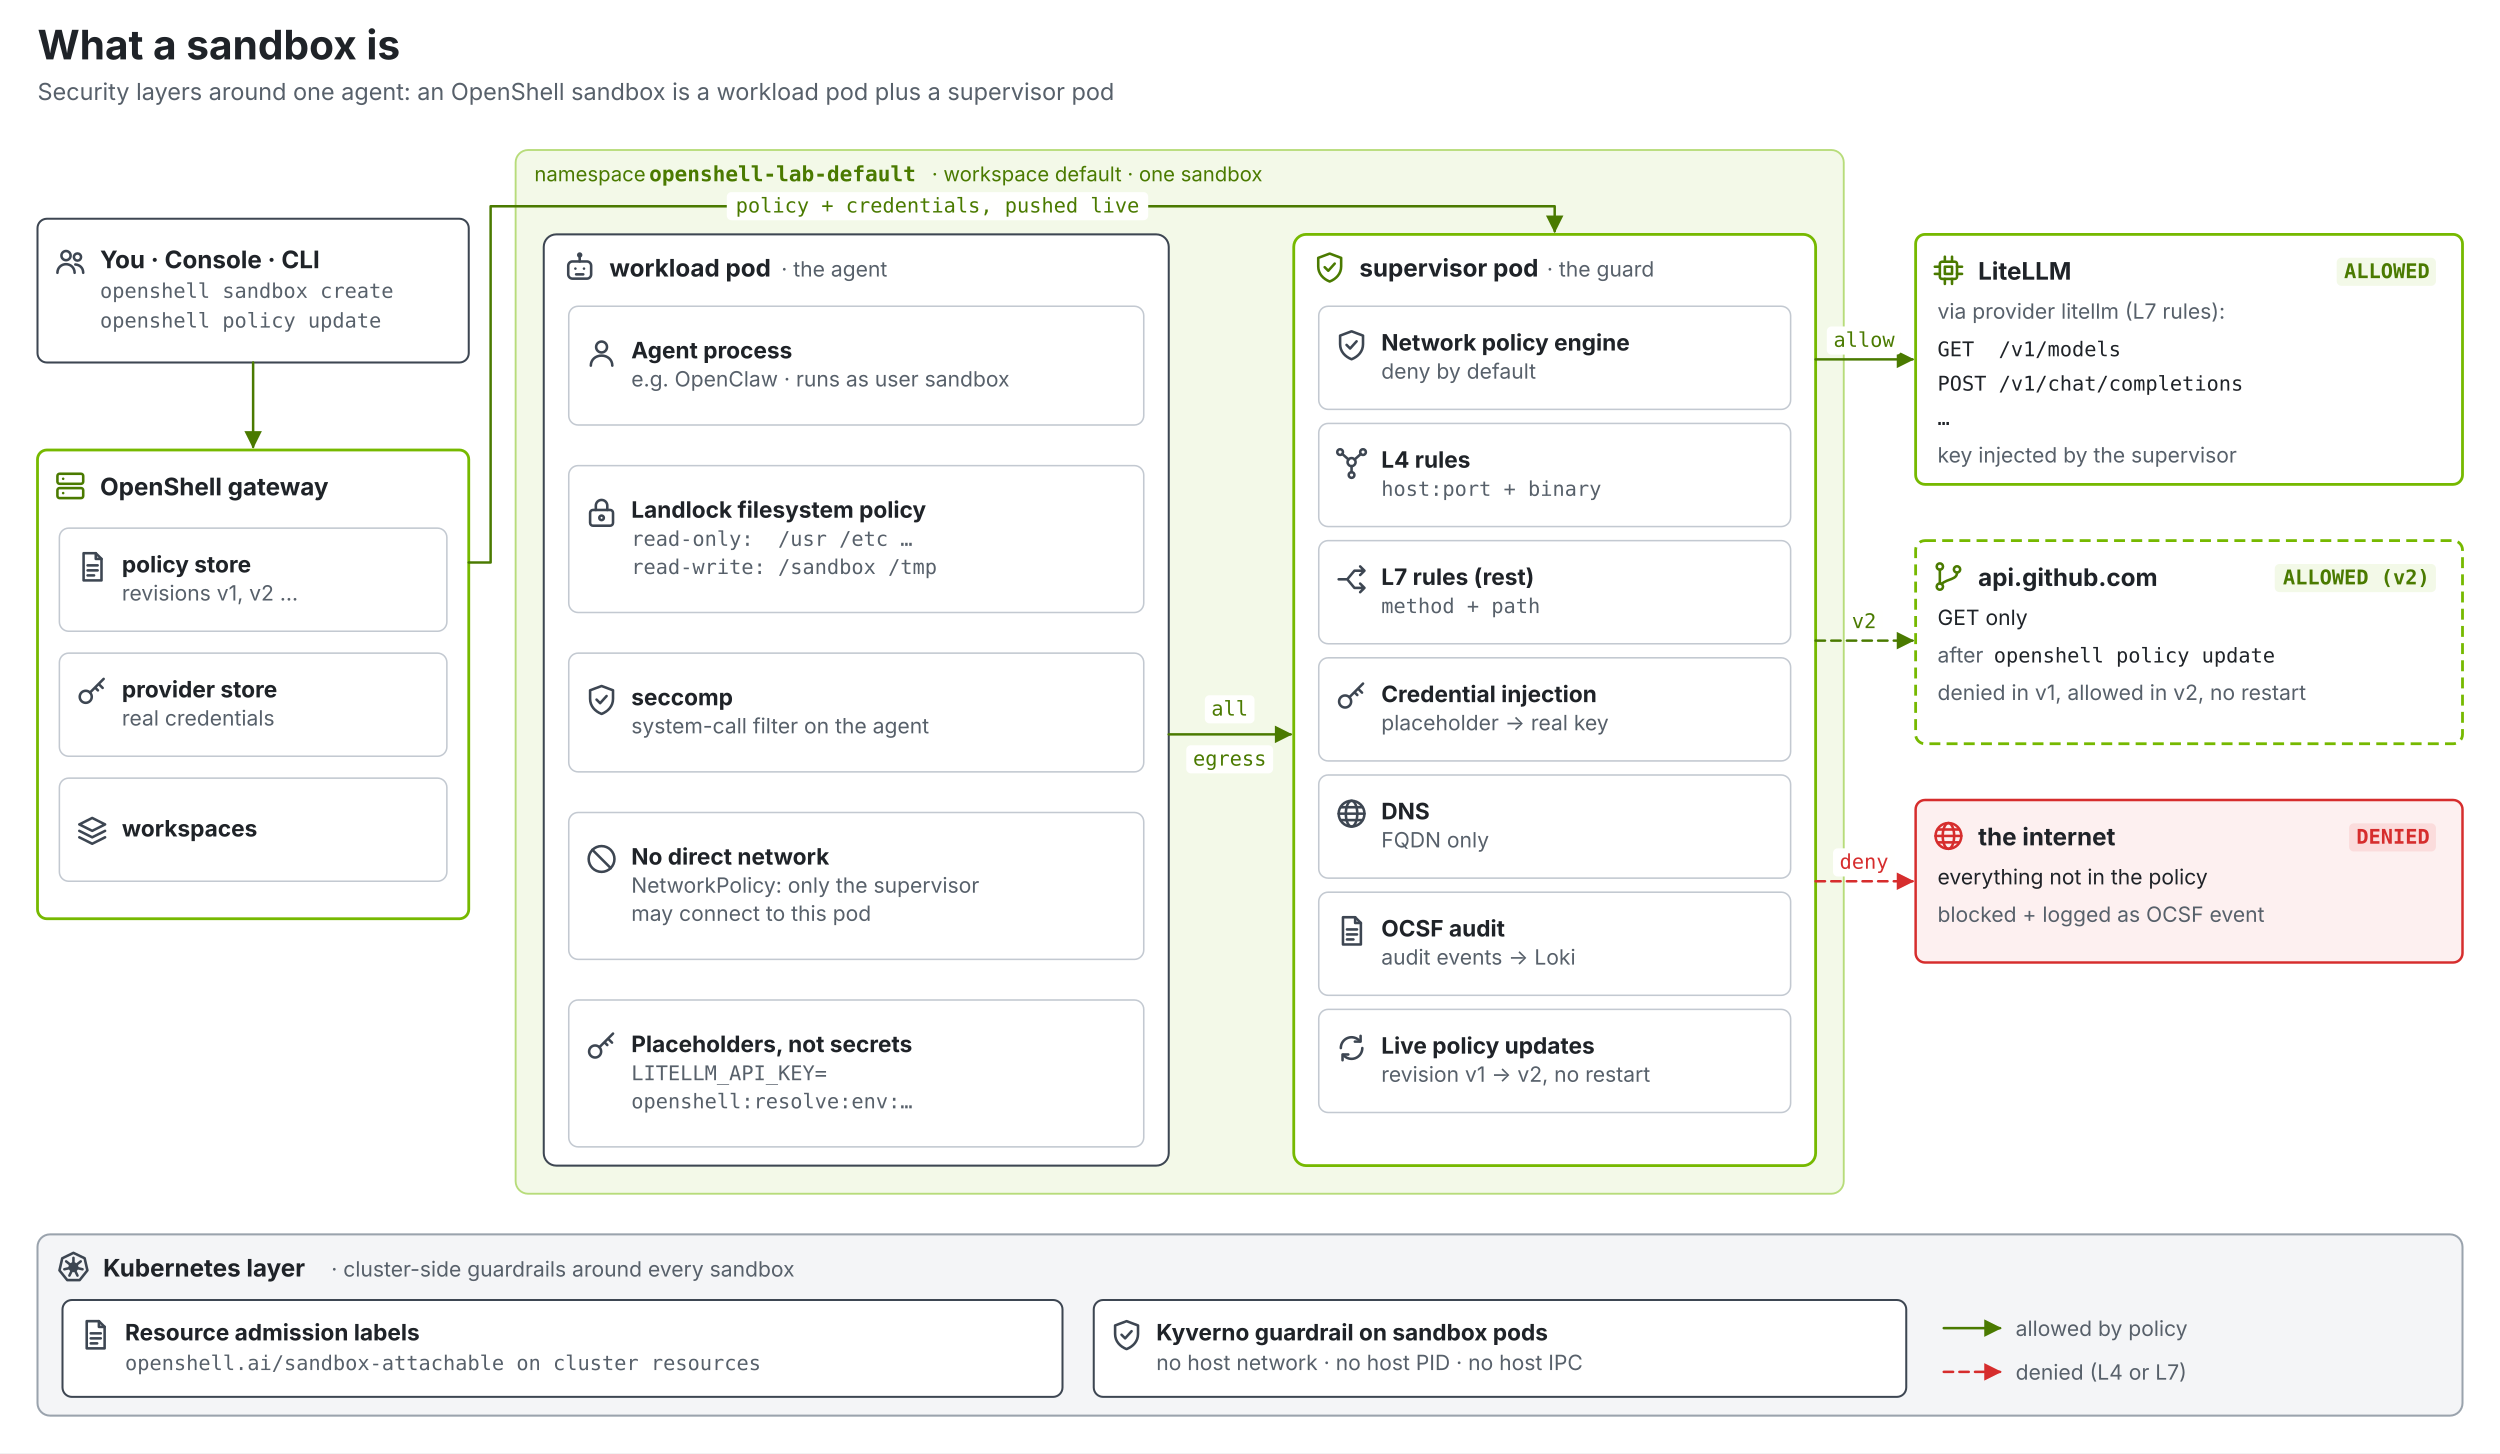
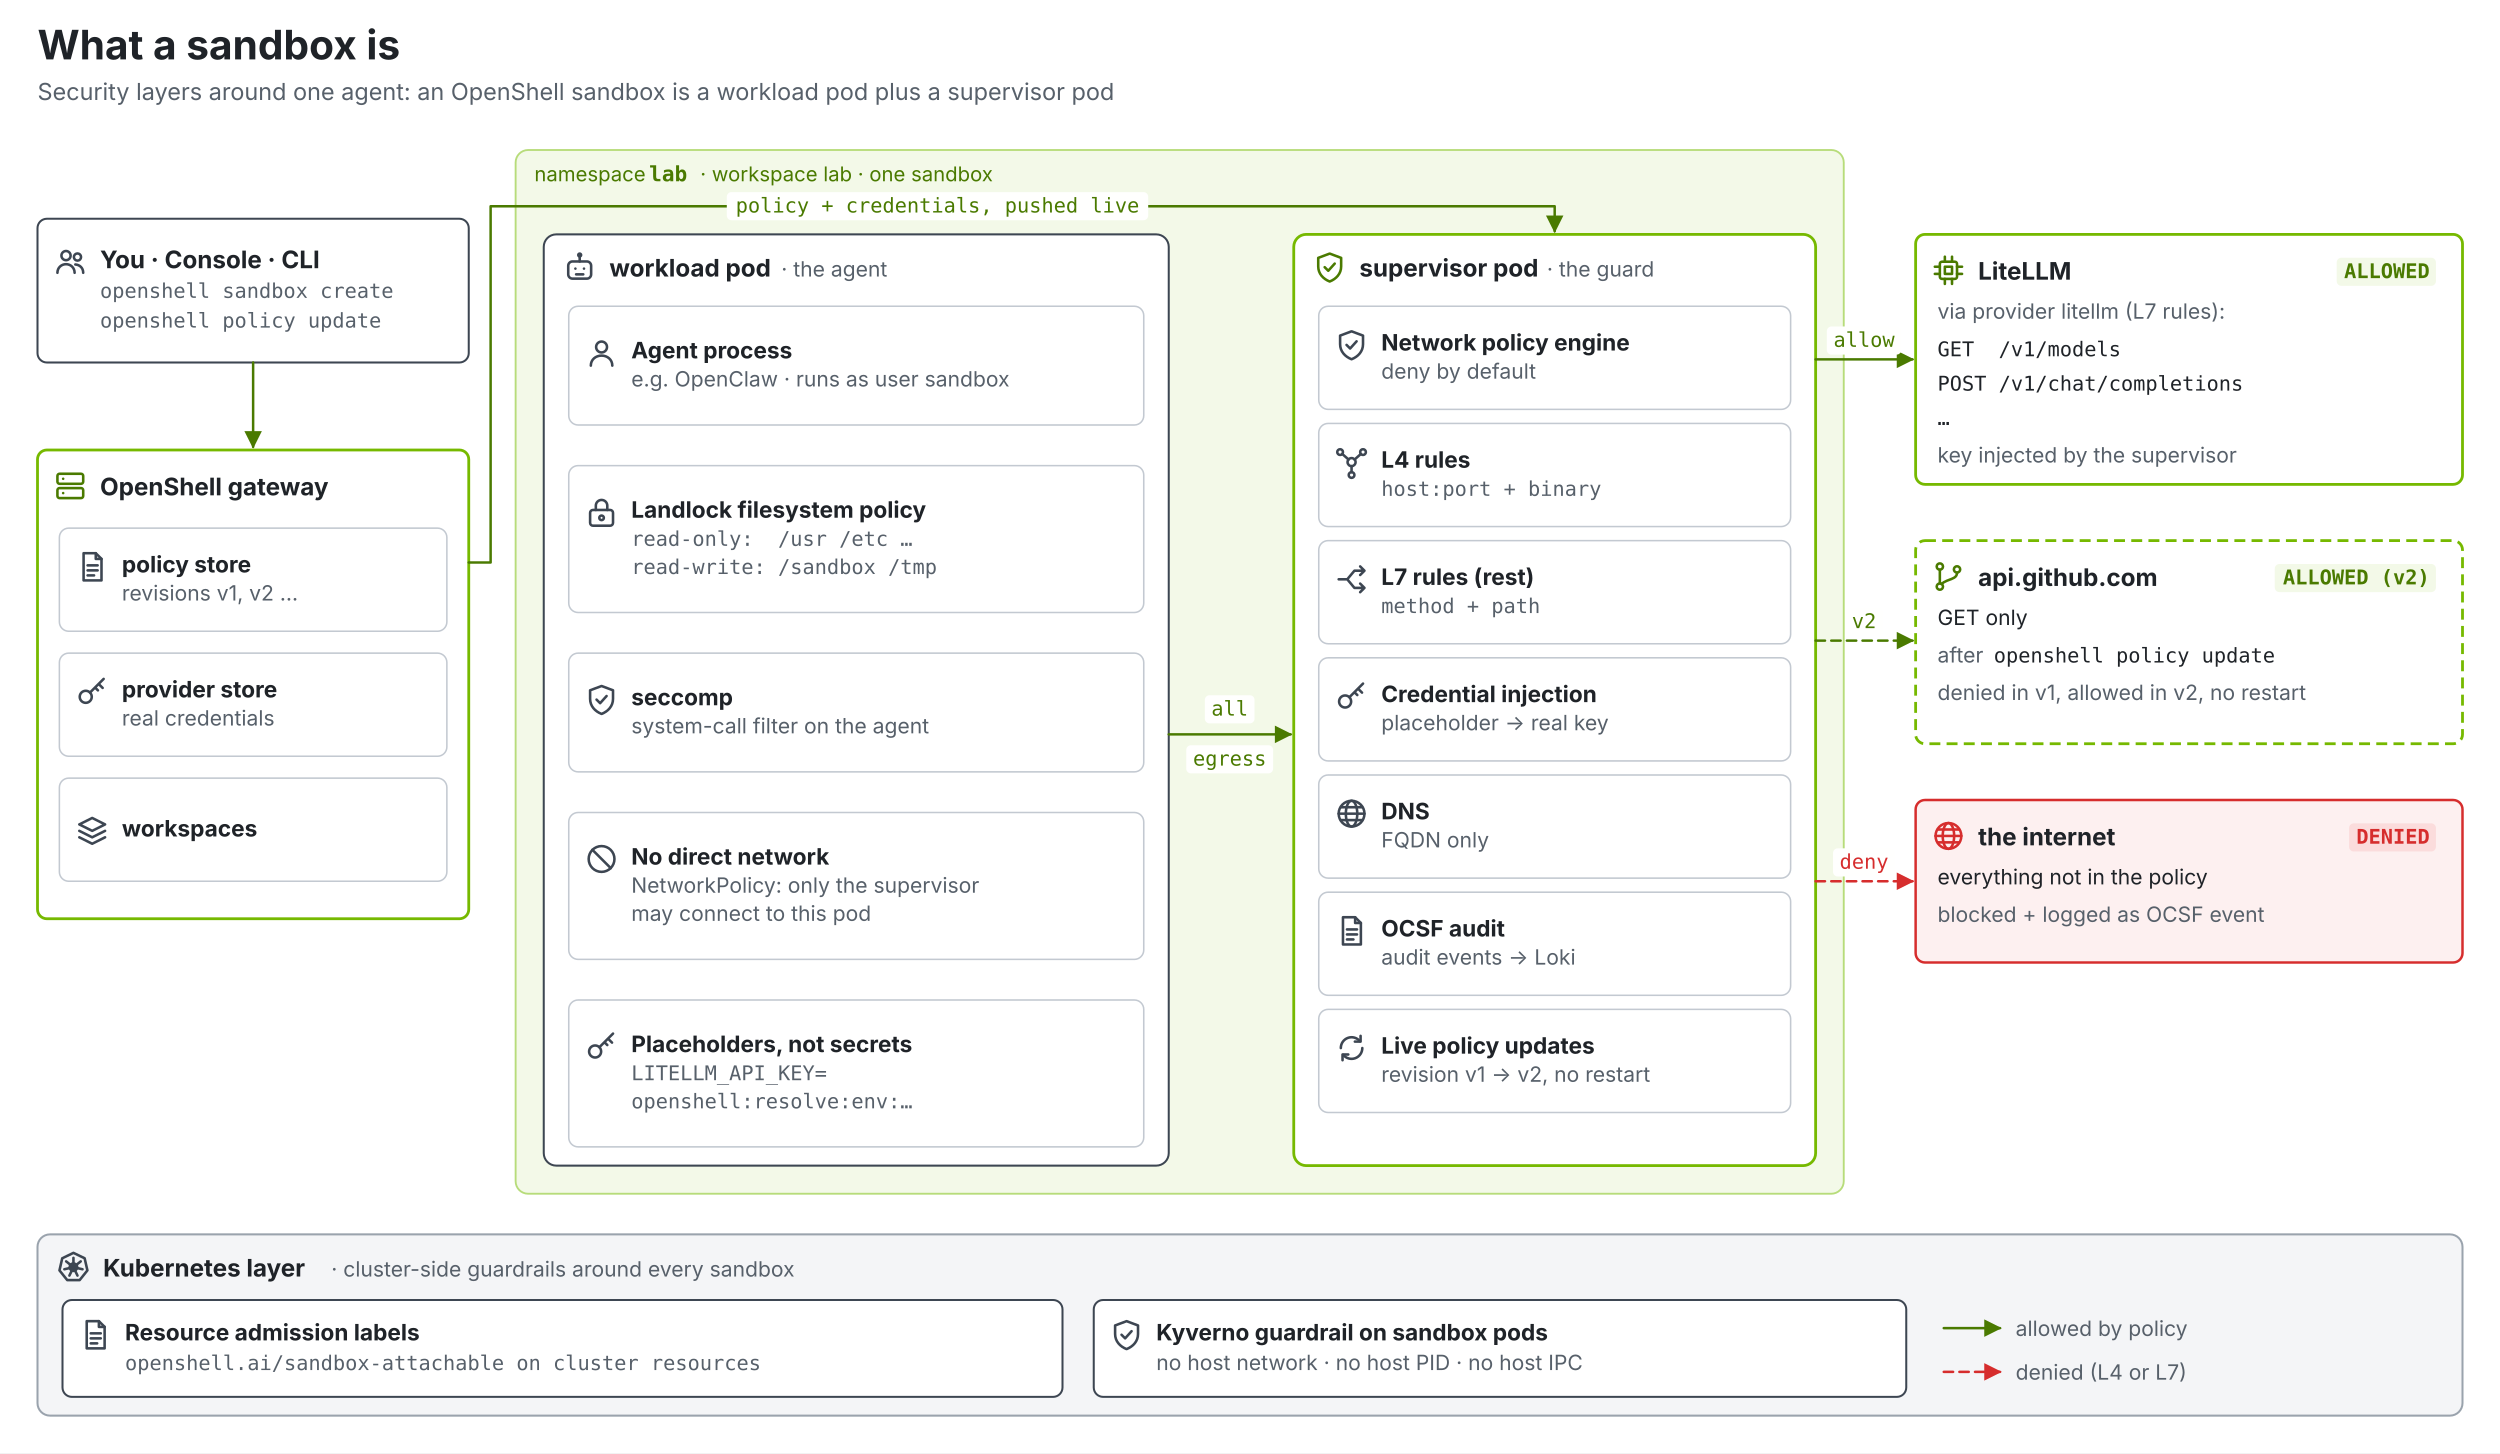
<svg xmlns="http://www.w3.org/2000/svg" xmlns:xlink="http://www.w3.org/1999/xlink" viewBox="0 0 1600 930" width="1600" height="930" role="img" aria-label="Anatomy of an OpenShell sandbox: the gateway holds policies and credentials; a sandbox is a workload pod (agent as user sandbox, Landlock, seccomp, no direct network, placeholder secrets) plus a supervisor pod (deny-by-default L4/L7 policy, credential injection, FQDN-only DNS, OCSF audit, live policy updates). LiteLLM is allowed, api.github.com is allowed for GET after a policy update, the rest of the internet is denied. Kubernetes adds admission labels and a Kyverno guardrail.">
  <defs>
    <symbol id="i-ban" viewBox="0 0 24 24" fill="none" stroke="currentColor" stroke-width="1.8" stroke-linecap="round" stroke-linejoin="round">
      <circle cx="12" cy="12" r="9" />
      <path d="M5.6 5.6l12.8 12.8" />
    </symbol>
    <symbol id="i-bot" viewBox="0 0 24 24" fill="none" stroke="currentColor" stroke-width="1.8" stroke-linecap="round" stroke-linejoin="round">
      <rect x="4" y="8" width="16" height="12" rx="3" />
      <path d="M12 4v4M9 13h.01M15 13h.01M9.5 17h5" />
      <circle cx="12" cy="3.5" r="1" />
    </symbol>
    <symbol id="i-bundle" viewBox="0 0 24 24" fill="none" stroke="currentColor" stroke-width="1.8" stroke-linecap="round" stroke-linejoin="round">
      <path d="M12 3l9 4.5-9 4.5-9-4.5z" />
      <path d="M3 12l9 4.5 9-4.5M3 16.5l9 4.5 9-4.5" />
    </symbol>
    <symbol id="i-chip" viewBox="0 0 24 24" fill="none" stroke="currentColor" stroke-width="1.8" stroke-linecap="round" stroke-linejoin="round">
      <rect x="6" y="6" width="12" height="12" rx="1.5" />
      <rect x="9.5" y="9.5" width="5" height="5" />
      <path d="M9.5 2.5v3.5M14.5 2.5v3.5M9.5 18v3.5M14.5 18v3.5M2.5 9.5h3.5M2.5 14.5h3.5M18 9.5h3.5M18 14.5h3.5" />
    </symbol>
    <symbol id="i-doc" viewBox="0 0 24 24" fill="none" stroke="currentColor" stroke-width="1.8" stroke-linecap="round" stroke-linejoin="round">
      <path d="M6 2.5h8.5l4 4v15H6z" />
      <path d="M14.5 2.5v4h4M8.8 11h7M8.8 14.5h7M8.8 18h4.5" />
    </symbol>
    <symbol id="i-git" viewBox="0 0 24 24" fill="none" stroke="currentColor" stroke-width="1.8" stroke-linecap="round" stroke-linejoin="round">
      <circle cx="6" cy="5" r="2.2" />
      <circle cx="6" cy="19" r="2.2" />
      <circle cx="18" cy="7" r="2.2" />
      <path d="M6 7.2v9.6M18 9.2c0 5-6 4-11 8" />
    </symbol>
    <symbol id="i-globe" viewBox="0 0 24 24" fill="none" stroke="currentColor" stroke-width="1.8" stroke-linecap="round" stroke-linejoin="round">
      <circle cx="12" cy="12" r="9" />
      <ellipse cx="12" cy="12" rx="4" ry="9" />
      <path d="M3 12h18M4.6 7.5h14.8M4.6 16.5h14.8" />
    </symbol>
    <symbol id="i-key" viewBox="0 0 24 24" fill="none" stroke="currentColor" stroke-width="1.8" stroke-linecap="round" stroke-linejoin="round">
      <circle cx="7.5" cy="15.5" r="4.2" />
      <path d="M10.5 12.5L20 3M16.5 6.5l2.8 2.8M14 9l2 2" />
    </symbol>
    <symbol id="i-lock" viewBox="0 0 24 24" fill="none" stroke="currentColor" stroke-width="1.8" stroke-linecap="round" stroke-linejoin="round">
      <rect x="4" y="10.5" width="16" height="11" rx="2" />
      <path d="M8 10.5V7.5a4 4 0 0 1 8 0v3" />
      <circle cx="12" cy="16" r="1.6" />
    </symbol>
    <symbol id="i-people" viewBox="0 0 24 24" fill="none" stroke="currentColor" stroke-width="1.8" stroke-linecap="round" stroke-linejoin="round">
      <circle cx="9" cy="8" r="3.2" />
      <path d="M3 20c0-3.5 2.7-6 6-6s6 2.5 6 6" />
      <circle cx="17" cy="9" r="2.5" />
      <path d="M15.5 14.2c3 .2 5.5 2.3 5.5 5.8" />
    </symbol>
    <symbol id="i-route" viewBox="0 0 24 24" fill="none" stroke="currentColor" stroke-width="1.8" stroke-linecap="round" stroke-linejoin="round">
      <path d="M3 12h6M9 12l5-6h7M9 12l5 6h7M18 3l3 3-3 3M18 15l3 3-3 3" />
    </symbol>
    <symbol id="i-server" viewBox="0 0 24 24" fill="none" stroke="currentColor" stroke-width="1.8" stroke-linecap="round" stroke-linejoin="round">
      <rect x="3" y="3.5" width="18" height="7" rx="1.5" />
      <rect x="3" y="13.5" width="18" height="7" rx="1.5" />
      <path d="M7 7h.01M7 17h.01" />
    </symbol>
    <symbol id="i-shield" viewBox="0 0 24 24" fill="none" stroke="currentColor" stroke-width="1.8" stroke-linecap="round" stroke-linejoin="round">
      <path d="M12 2.5l8 3v6c0 5-3.4 8.7-8 10.5-4.6-1.8-8-5.5-8-10.5v-6z" />
      <path d="M8.5 12l2.5 2.5 4.5-5" />
    </symbol>
    <symbol id="i-svc" viewBox="0 0 24 24" fill="none" stroke="currentColor" stroke-width="1.8" stroke-linecap="round" stroke-linejoin="round">
      <circle cx="12" cy="12" r="2.8" />
      <circle cx="4" cy="5" r="2" />
      <circle cx="20" cy="5" r="2" />
      <circle cx="12" cy="21" r="2" />
      <path d="M5.5 6.3l4.4 3.9M18.5 6.3l-4.4 3.9M12 14.8V19" />
    </symbol>
    <symbol id="i-sync" viewBox="0 0 24 24" fill="none" stroke="currentColor" stroke-width="1.8" stroke-linecap="round" stroke-linejoin="round">
      <path d="M19.5 12a7.5 7.5 0 0 1-13.3 4.8M4.5 12a7.5 7.5 0 0 1 13.3-4.8" />
      <path d="M18.3 3.5v4h-4M5.7 20.5v-4h4" />
    </symbol>
    <symbol id="i-user" viewBox="0 0 24 24" fill="none" stroke="currentColor" stroke-width="1.8" stroke-linecap="round" stroke-linejoin="round">
      <circle cx="12" cy="8" r="3.8" />
      <path d="M4.5 21c0-4.2 3.4-7 7.5-7s7.5 2.8 7.5 7" />
    </symbol>
    <symbol id="i-wheel" viewBox="0 0 24 24" fill="none" stroke="currentColor" stroke-width="1.8" stroke-linecap="round" stroke-linejoin="round">
      <polygon points="12.00,2.00 19.82,5.77 21.75,14.23 16.34,21.01 7.66,21.01 2.25,14.23 4.18,5.77" />
      <circle cx="12" cy="12" r="2.6" />
      <path d="M12 12L12.00 5.50M12 12L17.08 7.95M12 12L18.34 13.45M12 12L14.82 17.86M12 12L9.18 17.86M12 12L5.66 13.45M12 12L6.92 7.95" />
    </symbol>
    <marker id="a4a7a00" viewBox="0 0 10 10" refX="9" refY="5" markerWidth="7" markerHeight="7" orient="auto-start-reverse">
      <path d="M0 0L10 5L0 10z" fill="#4a7a00" />
    </marker>
    <marker id="ad62d2d" viewBox="0 0 10 10" refX="9" refY="5" markerWidth="7" markerHeight="7" orient="auto-start-reverse">
      <path d="M0 0L10 5L0 10z" fill="#d62d2d" />
    </marker>
  </defs>
  <rect width="1600" height="930" fill="#ffffff" />
  <text x="24" y="38" font-family="Inter, -apple-system, 'Segoe UI', Helvetica, Arial, sans-serif" font-size="26" font-weight="bold" fill="#1f2328" text-anchor="start" xml:space="preserve">What a sandbox is</text>
  <text x="24" y="64" font-family="Inter, -apple-system, 'Segoe UI', Helvetica, Arial, sans-serif" font-size="15" font-weight="normal" fill="#57606a" text-anchor="start" xml:space="preserve">Security layers around one agent: an OpenShell sandbox is a workload pod plus a supervisor pod</text>
  <g class="dg-node" data-node="You · Console · CLI">
    <rect x="24" y="140" width="276" height="92" rx="6" fill="#fff" stroke="#3d4652" stroke-width="1.3" />
    <use href="#i-people" xlink:href="#i-people" x="34" y="156.25" width="22" height="22" color="#3d4652" />
    <text x="64" y="171.65" font-family="Inter, -apple-system, 'Segoe UI', Helvetica, Arial, sans-serif" font-size="15.5" font-weight="bold" fill="#1f2328" text-anchor="start" xml:space="preserve">You · Console · CLI</text>
    <text x="64" y="190.65" font-family="ui-monospace, SFMono-Regular, Menlo, Consolas, monospace" font-size="13.0" font-weight="normal" fill="#57606a" text-anchor="start" xml:space="preserve">openshell sandbox create</text>
    <text x="64" y="209.65" font-family="ui-monospace, SFMono-Regular, Menlo, Consolas, monospace" font-size="13.0" font-weight="normal" fill="#57606a" text-anchor="start" xml:space="preserve">openshell policy update</text>
  </g>
  <path d="M162 232 V286" fill="none" stroke="#4a7a00" stroke-width="1.6" marker-end="url(#a4a7a00)" stroke-linejoin="round" stroke-linecap="round" />
  <rect x="24" y="288" width="276" height="300" rx="6" fill="#fff" stroke="#76b900" stroke-width="1.8" />
  <use href="#i-server" xlink:href="#i-server" x="34" y="300" width="22" height="22" color="#4a7a00" />
  <text x="64" y="317" font-family="Inter, -apple-system, 'Segoe UI', Helvetica, Arial, sans-serif" font-size="15.5" font-weight="bold" fill="#1f2328" text-anchor="start" xml:space="preserve">OpenShell gateway</text>
  <g class="dg-node" data-node="policy store">
    <rect x="38" y="338" width="248" height="66" rx="6" fill="#fff" stroke="#c3c9d1" stroke-width="1" />
    <use href="#i-doc" xlink:href="#i-doc" x="48" y="351.75" width="22" height="22" color="#3d4652" />
    <text x="78" y="366.35" font-family="Inter, -apple-system, 'Segoe UI', Helvetica, Arial, sans-serif" font-size="14.5" font-weight="bold" fill="#1f2328" text-anchor="start" xml:space="preserve">policy store</text>
    <text x="78" y="384.35" font-family="Inter, -apple-system, 'Segoe UI', Helvetica, Arial, sans-serif" font-size="13.5" font-weight="normal" fill="#57606a" text-anchor="start" xml:space="preserve">revisions v1, v2 …</text>
  </g>
  <g class="dg-node" data-node="provider store">
    <rect x="38" y="418" width="248" height="66" rx="6" fill="#fff" stroke="#c3c9d1" stroke-width="1" />
    <use href="#i-key" xlink:href="#i-key" x="48" y="431.75" width="22" height="22" color="#3d4652" />
    <text x="78" y="446.35" font-family="Inter, -apple-system, 'Segoe UI', Helvetica, Arial, sans-serif" font-size="14.5" font-weight="bold" fill="#1f2328" text-anchor="start" xml:space="preserve">provider store</text>
    <text x="78" y="464.35" font-family="Inter, -apple-system, 'Segoe UI', Helvetica, Arial, sans-serif" font-size="13.5" font-weight="normal" fill="#57606a" text-anchor="start" xml:space="preserve">real credentials</text>
  </g>
  <g class="dg-node" data-node="workspaces">
    <rect x="38" y="498" width="248" height="66" rx="6" fill="#fff" stroke="#c3c9d1" stroke-width="1" />
    <use href="#i-bundle" xlink:href="#i-bundle" x="48" y="520.75" width="22" height="22" color="#3d4652" />
    <text x="78" y="535.35" font-family="Inter, -apple-system, 'Segoe UI', Helvetica, Arial, sans-serif" font-size="14.5" font-weight="bold" fill="#1f2328" text-anchor="start" xml:space="preserve">workspaces</text>
  </g>
  <rect x="330" y="96" width="850" height="668" rx="8" fill="#f3f9e8" stroke="#b7dc7a" stroke-width="1.2" />
  <text x="342" y="116" font-family="Inter, -apple-system, 'Segoe UI', Helvetica, Arial, sans-serif" font-size="13" font-weight="normal" fill="#4a7a00" text-anchor="start" xml:space="preserve">namespace </text>
-   <text x="415.45" y="116" font-family="ui-monospace, SFMono-Regular, Menlo, Consolas, monospace" font-size="13.5" font-weight="bold" fill="#4a7a00" text-anchor="start" xml:space="preserve">openshell-lab-default</text>
-   <text x="596.385" y="116" font-family="Inter, -apple-system, 'Segoe UI', Helvetica, Arial, sans-serif" font-size="13" font-weight="normal" fill="#4a7a00" text-anchor="start" xml:space="preserve">· workspace default · one sandbox</text>
+   <text x="415.45" y="116" font-family="ui-monospace, SFMono-Regular, Menlo, Consolas, monospace" font-size="13.5" font-weight="bold" fill="#4a7a00" text-anchor="start" xml:space="preserve">lab</text>
+   <text x="448.155" y="116" font-family="Inter, -apple-system, 'Segoe UI', Helvetica, Arial, sans-serif" font-size="13" font-weight="normal" fill="#4a7a00" text-anchor="start" xml:space="preserve">· workspace lab · one sandbox</text>
  <rect x="348" y="150" width="400" height="596" rx="8" fill="#fff" stroke="#3d4652" stroke-width="1.3" />
  <use href="#i-bot" xlink:href="#i-bot" x="360" y="160" width="22" height="22" color="#3d4652" />
  <text x="390" y="177" font-family="Inter, -apple-system, 'Segoe UI', Helvetica, Arial, sans-serif" font-size="15.5" font-weight="bold" fill="#1f2328" text-anchor="start" xml:space="preserve">workload pod</text>
  <text x="500" y="177" font-family="Inter, -apple-system, 'Segoe UI', Helvetica, Arial, sans-serif" font-size="13.5" font-weight="normal" fill="#57606a" text-anchor="start" xml:space="preserve">· the agent</text>
  <g class="dg-node" data-node="Agent process">
    <rect x="364" y="196" width="368" height="76" rx="6" fill="#fff" stroke="#c3c9d1" stroke-width="1" />
    <use href="#i-user" xlink:href="#i-user" x="374" y="214.75" width="22" height="22" color="#3d4652" />
    <text x="404" y="229.35" font-family="Inter, -apple-system, 'Segoe UI', Helvetica, Arial, sans-serif" font-size="14.5" font-weight="bold" fill="#1f2328" text-anchor="start" xml:space="preserve">Agent process</text>
    <text x="404" y="247.35" font-family="Inter, -apple-system, 'Segoe UI', Helvetica, Arial, sans-serif" font-size="13.5" font-weight="normal" fill="#57606a" text-anchor="start" xml:space="preserve">e.g. OpenClaw · runs as user sandbox</text>
  </g>
  <g class="dg-node" data-node="Landlock filesystem policy">
    <rect x="364" y="298" width="368" height="94" rx="6" fill="#fff" stroke="#c3c9d1" stroke-width="1" />
    <use href="#i-lock" xlink:href="#i-lock" x="374" y="316.75" width="22" height="22" color="#3d4652" />
    <text x="404" y="331.35" font-family="Inter, -apple-system, 'Segoe UI', Helvetica, Arial, sans-serif" font-size="14.5" font-weight="bold" fill="#1f2328" text-anchor="start" xml:space="preserve">Landlock filesystem policy</text>
    <text x="404" y="349.35" font-family="ui-monospace, SFMono-Regular, Menlo, Consolas, monospace" font-size="13.0" font-weight="normal" fill="#57606a" text-anchor="start" xml:space="preserve">read-only:  /usr /etc …</text>
    <text x="404" y="367.35" font-family="ui-monospace, SFMono-Regular, Menlo, Consolas, monospace" font-size="13.0" font-weight="normal" fill="#57606a" text-anchor="start" xml:space="preserve">read-write: /sandbox /tmp</text>
  </g>
  <g class="dg-node" data-node="seccomp">
    <rect x="364" y="418" width="368" height="76" rx="6" fill="#fff" stroke="#c3c9d1" stroke-width="1" />
    <use href="#i-shield" xlink:href="#i-shield" x="374" y="436.75" width="22" height="22" color="#3d4652" />
    <text x="404" y="451.35" font-family="Inter, -apple-system, 'Segoe UI', Helvetica, Arial, sans-serif" font-size="14.5" font-weight="bold" fill="#1f2328" text-anchor="start" xml:space="preserve">seccomp</text>
    <text x="404" y="469.35" font-family="Inter, -apple-system, 'Segoe UI', Helvetica, Arial, sans-serif" font-size="13.5" font-weight="normal" fill="#57606a" text-anchor="start" xml:space="preserve">system-call filter on the agent</text>
  </g>
  <g class="dg-node" data-node="No direct network">
    <rect x="364" y="520" width="368" height="94" rx="6" fill="#fff" stroke="#c3c9d1" stroke-width="1" />
    <use href="#i-ban" xlink:href="#i-ban" x="374" y="538.75" width="22" height="22" color="#3d4652" />
    <text x="404" y="553.35" font-family="Inter, -apple-system, 'Segoe UI', Helvetica, Arial, sans-serif" font-size="14.5" font-weight="bold" fill="#1f2328" text-anchor="start" xml:space="preserve">No direct network</text>
    <text x="404" y="571.35" font-family="Inter, -apple-system, 'Segoe UI', Helvetica, Arial, sans-serif" font-size="13.5" font-weight="normal" fill="#57606a" text-anchor="start" xml:space="preserve">NetworkPolicy: only the supervisor</text>
    <text x="404" y="589.35" font-family="Inter, -apple-system, 'Segoe UI', Helvetica, Arial, sans-serif" font-size="13.5" font-weight="normal" fill="#57606a" text-anchor="start" xml:space="preserve">may connect to this pod</text>
  </g>
  <g class="dg-node" data-node="Placeholders, not secrets">
    <rect x="364" y="640" width="368" height="94" rx="6" fill="#fff" stroke="#c3c9d1" stroke-width="1" />
    <use href="#i-key" xlink:href="#i-key" x="374" y="658.75" width="22" height="22" color="#3d4652" />
    <text x="404" y="673.35" font-family="Inter, -apple-system, 'Segoe UI', Helvetica, Arial, sans-serif" font-size="14.5" font-weight="bold" fill="#1f2328" text-anchor="start" xml:space="preserve">Placeholders, not secrets</text>
    <text x="404" y="691.35" font-family="ui-monospace, SFMono-Regular, Menlo, Consolas, monospace" font-size="13.0" font-weight="normal" fill="#57606a" text-anchor="start" xml:space="preserve">LITELLM_API_KEY=</text>
    <text x="404" y="709.35" font-family="ui-monospace, SFMono-Regular, Menlo, Consolas, monospace" font-size="13.0" font-weight="normal" fill="#57606a" text-anchor="start" xml:space="preserve">openshell:resolve:env:…</text>
  </g>
  <rect x="828" y="150" width="334" height="596" rx="8" fill="#fff" stroke="#76b900" stroke-width="1.8" />
  <use href="#i-shield" xlink:href="#i-shield" x="840" y="160" width="22" height="22" color="#4a7a00" />
  <text x="870" y="177" font-family="Inter, -apple-system, 'Segoe UI', Helvetica, Arial, sans-serif" font-size="15.5" font-weight="bold" fill="#1f2328" text-anchor="start" xml:space="preserve">supervisor pod</text>
  <text x="990" y="177" font-family="Inter, -apple-system, 'Segoe UI', Helvetica, Arial, sans-serif" font-size="13.5" font-weight="normal" fill="#57606a" text-anchor="start" xml:space="preserve">· the guard</text>
  <g class="dg-node" data-node="Network policy engine">
    <rect x="844" y="196" width="302" height="66" rx="6" fill="#fff" stroke="#c3c9d1" stroke-width="1" />
    <use href="#i-shield" xlink:href="#i-shield" x="854" y="209.75" width="22" height="22" color="#3d4652" />
    <text x="884" y="224.35" font-family="Inter, -apple-system, 'Segoe UI', Helvetica, Arial, sans-serif" font-size="14.5" font-weight="bold" fill="#1f2328" text-anchor="start" xml:space="preserve">Network policy engine</text>
    <text x="884" y="242.35" font-family="Inter, -apple-system, 'Segoe UI', Helvetica, Arial, sans-serif" font-size="13.5" font-weight="normal" fill="#57606a" text-anchor="start" xml:space="preserve">deny by default</text>
  </g>
  <g class="dg-node" data-node="L4 rules">
    <rect x="844" y="271" width="302" height="66" rx="6" fill="#fff" stroke="#c3c9d1" stroke-width="1" />
    <use href="#i-svc" xlink:href="#i-svc" x="854" y="284.75" width="22" height="22" color="#3d4652" />
    <text x="884" y="299.35" font-family="Inter, -apple-system, 'Segoe UI', Helvetica, Arial, sans-serif" font-size="14.5" font-weight="bold" fill="#1f2328" text-anchor="start" xml:space="preserve">L4 rules</text>
    <text x="884" y="317.35" font-family="ui-monospace, SFMono-Regular, Menlo, Consolas, monospace" font-size="13.0" font-weight="normal" fill="#57606a" text-anchor="start" xml:space="preserve">host:port + binary</text>
  </g>
  <g class="dg-node" data-node="L7 rules (rest)">
    <rect x="844" y="346" width="302" height="66" rx="6" fill="#fff" stroke="#c3c9d1" stroke-width="1" />
    <use href="#i-route" xlink:href="#i-route" x="854" y="359.75" width="22" height="22" color="#3d4652" />
    <text x="884" y="374.35" font-family="Inter, -apple-system, 'Segoe UI', Helvetica, Arial, sans-serif" font-size="14.5" font-weight="bold" fill="#1f2328" text-anchor="start" xml:space="preserve">L7 rules (rest)</text>
    <text x="884" y="392.35" font-family="ui-monospace, SFMono-Regular, Menlo, Consolas, monospace" font-size="13.0" font-weight="normal" fill="#57606a" text-anchor="start" xml:space="preserve">method + path</text>
  </g>
  <g class="dg-node" data-node="Credential injection">
    <rect x="844" y="421" width="302" height="66" rx="6" fill="#fff" stroke="#c3c9d1" stroke-width="1" />
    <use href="#i-key" xlink:href="#i-key" x="854" y="434.75" width="22" height="22" color="#3d4652" />
    <text x="884" y="449.35" font-family="Inter, -apple-system, 'Segoe UI', Helvetica, Arial, sans-serif" font-size="14.5" font-weight="bold" fill="#1f2328" text-anchor="start" xml:space="preserve">Credential injection</text>
    <text x="884" y="467.35" font-family="Inter, -apple-system, 'Segoe UI', Helvetica, Arial, sans-serif" font-size="13.5" font-weight="normal" fill="#57606a" text-anchor="start" xml:space="preserve">placeholder → real key</text>
  </g>
  <g class="dg-node" data-node="DNS">
    <rect x="844" y="496" width="302" height="66" rx="6" fill="#fff" stroke="#c3c9d1" stroke-width="1" />
    <use href="#i-globe" xlink:href="#i-globe" x="854" y="509.75" width="22" height="22" color="#3d4652" />
    <text x="884" y="524.35" font-family="Inter, -apple-system, 'Segoe UI', Helvetica, Arial, sans-serif" font-size="14.5" font-weight="bold" fill="#1f2328" text-anchor="start" xml:space="preserve">DNS</text>
    <text x="884" y="542.35" font-family="Inter, -apple-system, 'Segoe UI', Helvetica, Arial, sans-serif" font-size="13.5" font-weight="normal" fill="#57606a" text-anchor="start" xml:space="preserve">FQDN only</text>
  </g>
  <g class="dg-node" data-node="OCSF audit">
    <rect x="844" y="571" width="302" height="66" rx="6" fill="#fff" stroke="#c3c9d1" stroke-width="1" />
    <use href="#i-doc" xlink:href="#i-doc" x="854" y="584.75" width="22" height="22" color="#3d4652" />
    <text x="884" y="599.35" font-family="Inter, -apple-system, 'Segoe UI', Helvetica, Arial, sans-serif" font-size="14.5" font-weight="bold" fill="#1f2328" text-anchor="start" xml:space="preserve">OCSF audit</text>
    <text x="884" y="617.35" font-family="Inter, -apple-system, 'Segoe UI', Helvetica, Arial, sans-serif" font-size="13.5" font-weight="normal" fill="#57606a" text-anchor="start" xml:space="preserve">audit events → Loki</text>
  </g>
  <g class="dg-node" data-node="Live policy updates">
    <rect x="844" y="646" width="302" height="66" rx="6" fill="#fff" stroke="#c3c9d1" stroke-width="1" />
    <use href="#i-sync" xlink:href="#i-sync" x="854" y="659.75" width="22" height="22" color="#3d4652" />
    <text x="884" y="674.35" font-family="Inter, -apple-system, 'Segoe UI', Helvetica, Arial, sans-serif" font-size="14.5" font-weight="bold" fill="#1f2328" text-anchor="start" xml:space="preserve">Live policy updates</text>
    <text x="884" y="692.35" font-family="Inter, -apple-system, 'Segoe UI', Helvetica, Arial, sans-serif" font-size="13.5" font-weight="normal" fill="#57606a" text-anchor="start" xml:space="preserve">revision v1 → v2, no restart</text>
  </g>
  <path d="M748 470 H826" fill="none" stroke="#4a7a00" stroke-width="1.6" marker-end="url(#a4a7a00)" stroke-linejoin="round" stroke-linecap="round" />
  <rect x="771.105" y="444.95" width="31.79" height="18" rx="3" fill="#fffffe" stroke="none" stroke-width="0" />
  <text x="787" y="458" font-family="ui-monospace, SFMono-Regular, Menlo, Consolas, monospace" font-size="13" font-weight="normal" fill="#4a7a00" text-anchor="middle" xml:space="preserve">all</text>
  <rect x="759.21" y="476.95" width="55.58" height="18" rx="3" fill="#fffffe" stroke="none" stroke-width="0" />
  <text x="787" y="490" font-family="ui-monospace, SFMono-Regular, Menlo, Consolas, monospace" font-size="13" font-weight="normal" fill="#4a7a00" text-anchor="middle" xml:space="preserve">egress</text>
  <path d="M300 360 H314 V132 H995 V148" fill="none" stroke="#4a7a00" stroke-width="1.6" marker-end="url(#a4a7a00)" stroke-linejoin="round" stroke-linecap="round" />
  <rect x="465.155" y="122.95" width="269.69" height="18" rx="3" fill="#fffffe" stroke="none" stroke-width="0" />
  <text x="600" y="136" font-family="ui-monospace, SFMono-Regular, Menlo, Consolas, monospace" font-size="13" font-weight="normal" fill="#4a7a00" text-anchor="middle" xml:space="preserve">policy + credentials, pushed live</text>
  <rect x="1226" y="150" width="350" height="160" rx="6" fill="#fff" stroke="#76b900" stroke-width="1.8" />
  <use href="#i-chip" xlink:href="#i-chip" x="1236" y="162" width="22" height="22" color="#4a7a00" />
  <text x="1266" y="179" font-family="Inter, -apple-system, 'Segoe UI', Helvetica, Arial, sans-serif" font-size="15.5" font-weight="bold" fill="#1f2328" text-anchor="start" xml:space="preserve">LiteLLM</text>
  <rect x="1495.49" y="164.95" width="63.51" height="18" rx="3" fill="#f3f9e8" stroke="none" stroke-width="0" />
  <text x="1555" y="178" font-family="ui-monospace, SFMono-Regular, Menlo, Consolas, monospace" font-size="13" font-weight="bold" fill="#4a7a00" text-anchor="end" xml:space="preserve">ALLOWED</text>
  <text x="1240" y="204" font-family="Inter, -apple-system, 'Segoe UI', Helvetica, Arial, sans-serif" font-size="13.5" font-weight="normal" fill="#57606a" text-anchor="start" xml:space="preserve">via provider litellm (L7 rules):</text>
  <text x="1240" y="228" font-family="ui-monospace, SFMono-Regular, Menlo, Consolas, monospace" font-size="13" font-weight="normal" fill="#1f2328" text-anchor="start" xml:space="preserve">GET  /v1/models</text>
  <text x="1240" y="250" font-family="ui-monospace, SFMono-Regular, Menlo, Consolas, monospace" font-size="13" font-weight="normal" fill="#1f2328" text-anchor="start" xml:space="preserve">POST /v1/chat/completions</text>
  <text x="1240" y="272" font-family="ui-monospace, SFMono-Regular, Menlo, Consolas, monospace" font-size="13" font-weight="normal" fill="#1f2328" text-anchor="start" xml:space="preserve">…</text>
  <text x="1240" y="296" font-family="Inter, -apple-system, 'Segoe UI', Helvetica, Arial, sans-serif" font-size="13.5" font-weight="normal" fill="#57606a" text-anchor="start" xml:space="preserve">key injected by the supervisor</text>
  <rect x="1226" y="346" width="350" height="130" rx="6" fill="#fff" stroke="#76b900" stroke-width="1.8" stroke-dasharray="7 4" />
  <use href="#i-git" xlink:href="#i-git" x="1236" y="358" width="22" height="22" color="#4a7a00" />
  <text x="1266" y="375" font-family="Inter, -apple-system, 'Segoe UI', Helvetica, Arial, sans-serif" font-size="15.5" font-weight="bold" fill="#1f2328" text-anchor="start" xml:space="preserve">api.github.com</text>
  <rect x="1455.84" y="360.95" width="103.16" height="18" rx="3" fill="#f3f9e8" stroke="none" stroke-width="0" />
  <text x="1555" y="374" font-family="ui-monospace, SFMono-Regular, Menlo, Consolas, monospace" font-size="13" font-weight="bold" fill="#4a7a00" text-anchor="end" xml:space="preserve">ALLOWED (v2)</text>
  <text x="1240" y="400" font-family="Inter, -apple-system, 'Segoe UI', Helvetica, Arial, sans-serif" font-size="13.5" font-weight="normal" fill="#1f2328" text-anchor="start" xml:space="preserve">GET only</text>
  <text x="1240" y="424" font-family="Inter, -apple-system, 'Segoe UI', Helvetica, Arial, sans-serif" font-size="13.5" font-weight="normal" fill="#57606a" text-anchor="start" xml:space="preserve">after</text>
  <text x="1276" y="424" font-family="ui-monospace, SFMono-Regular, Menlo, Consolas, monospace" font-size="13" font-weight="normal" fill="#1f2328" text-anchor="start" xml:space="preserve">openshell policy update</text>
  <text x="1240" y="448" font-family="Inter, -apple-system, 'Segoe UI', Helvetica, Arial, sans-serif" font-size="13.5" font-weight="normal" fill="#57606a" text-anchor="start" xml:space="preserve">denied in v1, allowed in v2, no restart</text>
  <rect x="1226" y="512" width="350" height="104" rx="6" fill="#fdf0f0" stroke="#d62d2d" stroke-width="1.6" />
  <use href="#i-globe" xlink:href="#i-globe" x="1236" y="524" width="22" height="22" color="#d62d2d" />
  <text x="1266" y="541" font-family="Inter, -apple-system, 'Segoe UI', Helvetica, Arial, sans-serif" font-size="15.5" font-weight="bold" fill="#1f2328" text-anchor="start" xml:space="preserve">the internet</text>
  <rect x="1503.42" y="526.95" width="55.58" height="18" rx="3" fill="#fbdcdc" stroke="none" stroke-width="0" />
  <text x="1555" y="540" font-family="ui-monospace, SFMono-Regular, Menlo, Consolas, monospace" font-size="13" font-weight="bold" fill="#d62d2d" text-anchor="end" xml:space="preserve">DENIED</text>
  <text x="1240" y="566" font-family="Inter, -apple-system, 'Segoe UI', Helvetica, Arial, sans-serif" font-size="13.5" font-weight="normal" fill="#1f2328" text-anchor="start" xml:space="preserve">everything not in the policy</text>
  <text x="1240" y="590" font-family="Inter, -apple-system, 'Segoe UI', Helvetica, Arial, sans-serif" font-size="13.5" font-weight="normal" fill="#57606a" text-anchor="start" xml:space="preserve">blocked + logged as OCSF event</text>
  <path d="M1162 230 H1224" fill="none" stroke="#4a7a00" stroke-width="1.6" marker-end="url(#a4a7a00)" stroke-linejoin="round" stroke-linecap="round" />
  <rect x="1169.17" y="208.95" width="47.65" height="18" rx="3" fill="#fffffe" stroke="none" stroke-width="0" />
  <text x="1193" y="222" font-family="ui-monospace, SFMono-Regular, Menlo, Consolas, monospace" font-size="13" font-weight="normal" fill="#4a7a00" text-anchor="middle" xml:space="preserve">allow</text>
  <path d="M1162 410 H1224" fill="none" stroke="#4a7a00" stroke-width="1.6" stroke-dasharray="6 4" marker-end="url(#a4a7a00)" stroke-linejoin="round" stroke-linecap="round" />
  <rect x="1181.07" y="388.95" width="23.86" height="18" rx="3" fill="#fffffe" stroke="none" stroke-width="0" />
  <text x="1193" y="402" font-family="ui-monospace, SFMono-Regular, Menlo, Consolas, monospace" font-size="13" font-weight="normal" fill="#4a7a00" text-anchor="middle" xml:space="preserve">v2</text>
  <path d="M1162 564 H1224" fill="none" stroke="#d62d2d" stroke-width="1.6" stroke-dasharray="6 4" marker-end="url(#ad62d2d)" stroke-linejoin="round" stroke-linecap="round" />
  <rect x="1173.14" y="542.95" width="39.72" height="18" rx="3" fill="#fffffe" stroke="none" stroke-width="0" />
  <text x="1193" y="556" font-family="ui-monospace, SFMono-Regular, Menlo, Consolas, monospace" font-size="13" font-weight="normal" fill="#d62d2d" text-anchor="middle" xml:space="preserve">deny</text>
  <rect x="24" y="790" width="1552" height="116" rx="8" fill="#f4f5f7" stroke="#9aa3ad" stroke-width="1.3" />
  <use href="#i-wheel" xlink:href="#i-wheel" x="36" y="800" width="22" height="22" color="#3d4652" />
  <text x="66" y="817" font-family="Inter, -apple-system, 'Segoe UI', Helvetica, Arial, sans-serif" font-size="15.5" font-weight="bold" fill="#1f2328" text-anchor="start" xml:space="preserve">Kubernetes layer</text>
  <text x="212" y="817" font-family="Inter, -apple-system, 'Segoe UI', Helvetica, Arial, sans-serif" font-size="13.5" font-weight="normal" fill="#57606a" text-anchor="start" xml:space="preserve">· cluster-side guardrails around every sandbox</text>
  <g class="dg-node" data-node="Resource admission labels">
    <rect x="40" y="832" width="640" height="62" rx="6" fill="#fff" stroke="#3d4652" stroke-width="1.3" />
    <use href="#i-doc" xlink:href="#i-doc" x="50" y="843.25" width="22" height="22" color="#3d4652" />
    <text x="80" y="857.85" font-family="Inter, -apple-system, 'Segoe UI', Helvetica, Arial, sans-serif" font-size="14.5" font-weight="bold" fill="#1f2328" text-anchor="start" xml:space="preserve">Resource admission labels</text>
    <text x="80" y="876.85" font-family="ui-monospace, SFMono-Regular, Menlo, Consolas, monospace" font-size="13.0" font-weight="normal" fill="#57606a" text-anchor="start" xml:space="preserve">openshell.ai/sandbox-attachable on cluster resources</text>
  </g>
  <g class="dg-node" data-node="Kyverno guardrail on sandbox pods">
    <rect x="700" y="832" width="520" height="62" rx="6" fill="#fff" stroke="#3d4652" stroke-width="1.3" />
    <use href="#i-shield" xlink:href="#i-shield" x="710" y="843.25" width="22" height="22" color="#3d4652" />
    <text x="740" y="857.85" font-family="Inter, -apple-system, 'Segoe UI', Helvetica, Arial, sans-serif" font-size="14.5" font-weight="bold" fill="#1f2328" text-anchor="start" xml:space="preserve">Kyverno guardrail on sandbox pods</text>
    <text x="740" y="876.85" font-family="Inter, -apple-system, 'Segoe UI', Helvetica, Arial, sans-serif" font-size="13.5" font-weight="normal" fill="#57606a" text-anchor="start" xml:space="preserve">no host network · no host PID · no host IPC</text>
  </g>
  <path d="M1244 850 H1280" fill="none" stroke="#4a7a00" stroke-width="1.6" marker-end="url(#a4a7a00)" stroke-linejoin="round" stroke-linecap="round" />
  <text x="1290" y="855" font-family="Inter, -apple-system, 'Segoe UI', Helvetica, Arial, sans-serif" font-size="13.5" font-weight="normal" fill="#57606a" text-anchor="start" xml:space="preserve">allowed by policy</text>
  <path d="M1244 878 H1280" fill="none" stroke="#d62d2d" stroke-width="1.6" stroke-dasharray="6 4" marker-end="url(#ad62d2d)" stroke-linejoin="round" stroke-linecap="round" />
  <text x="1290" y="883" font-family="Inter, -apple-system, 'Segoe UI', Helvetica, Arial, sans-serif" font-size="13.5" font-weight="normal" fill="#57606a" text-anchor="start" xml:space="preserve">denied (L4 or L7)</text>
</svg>
